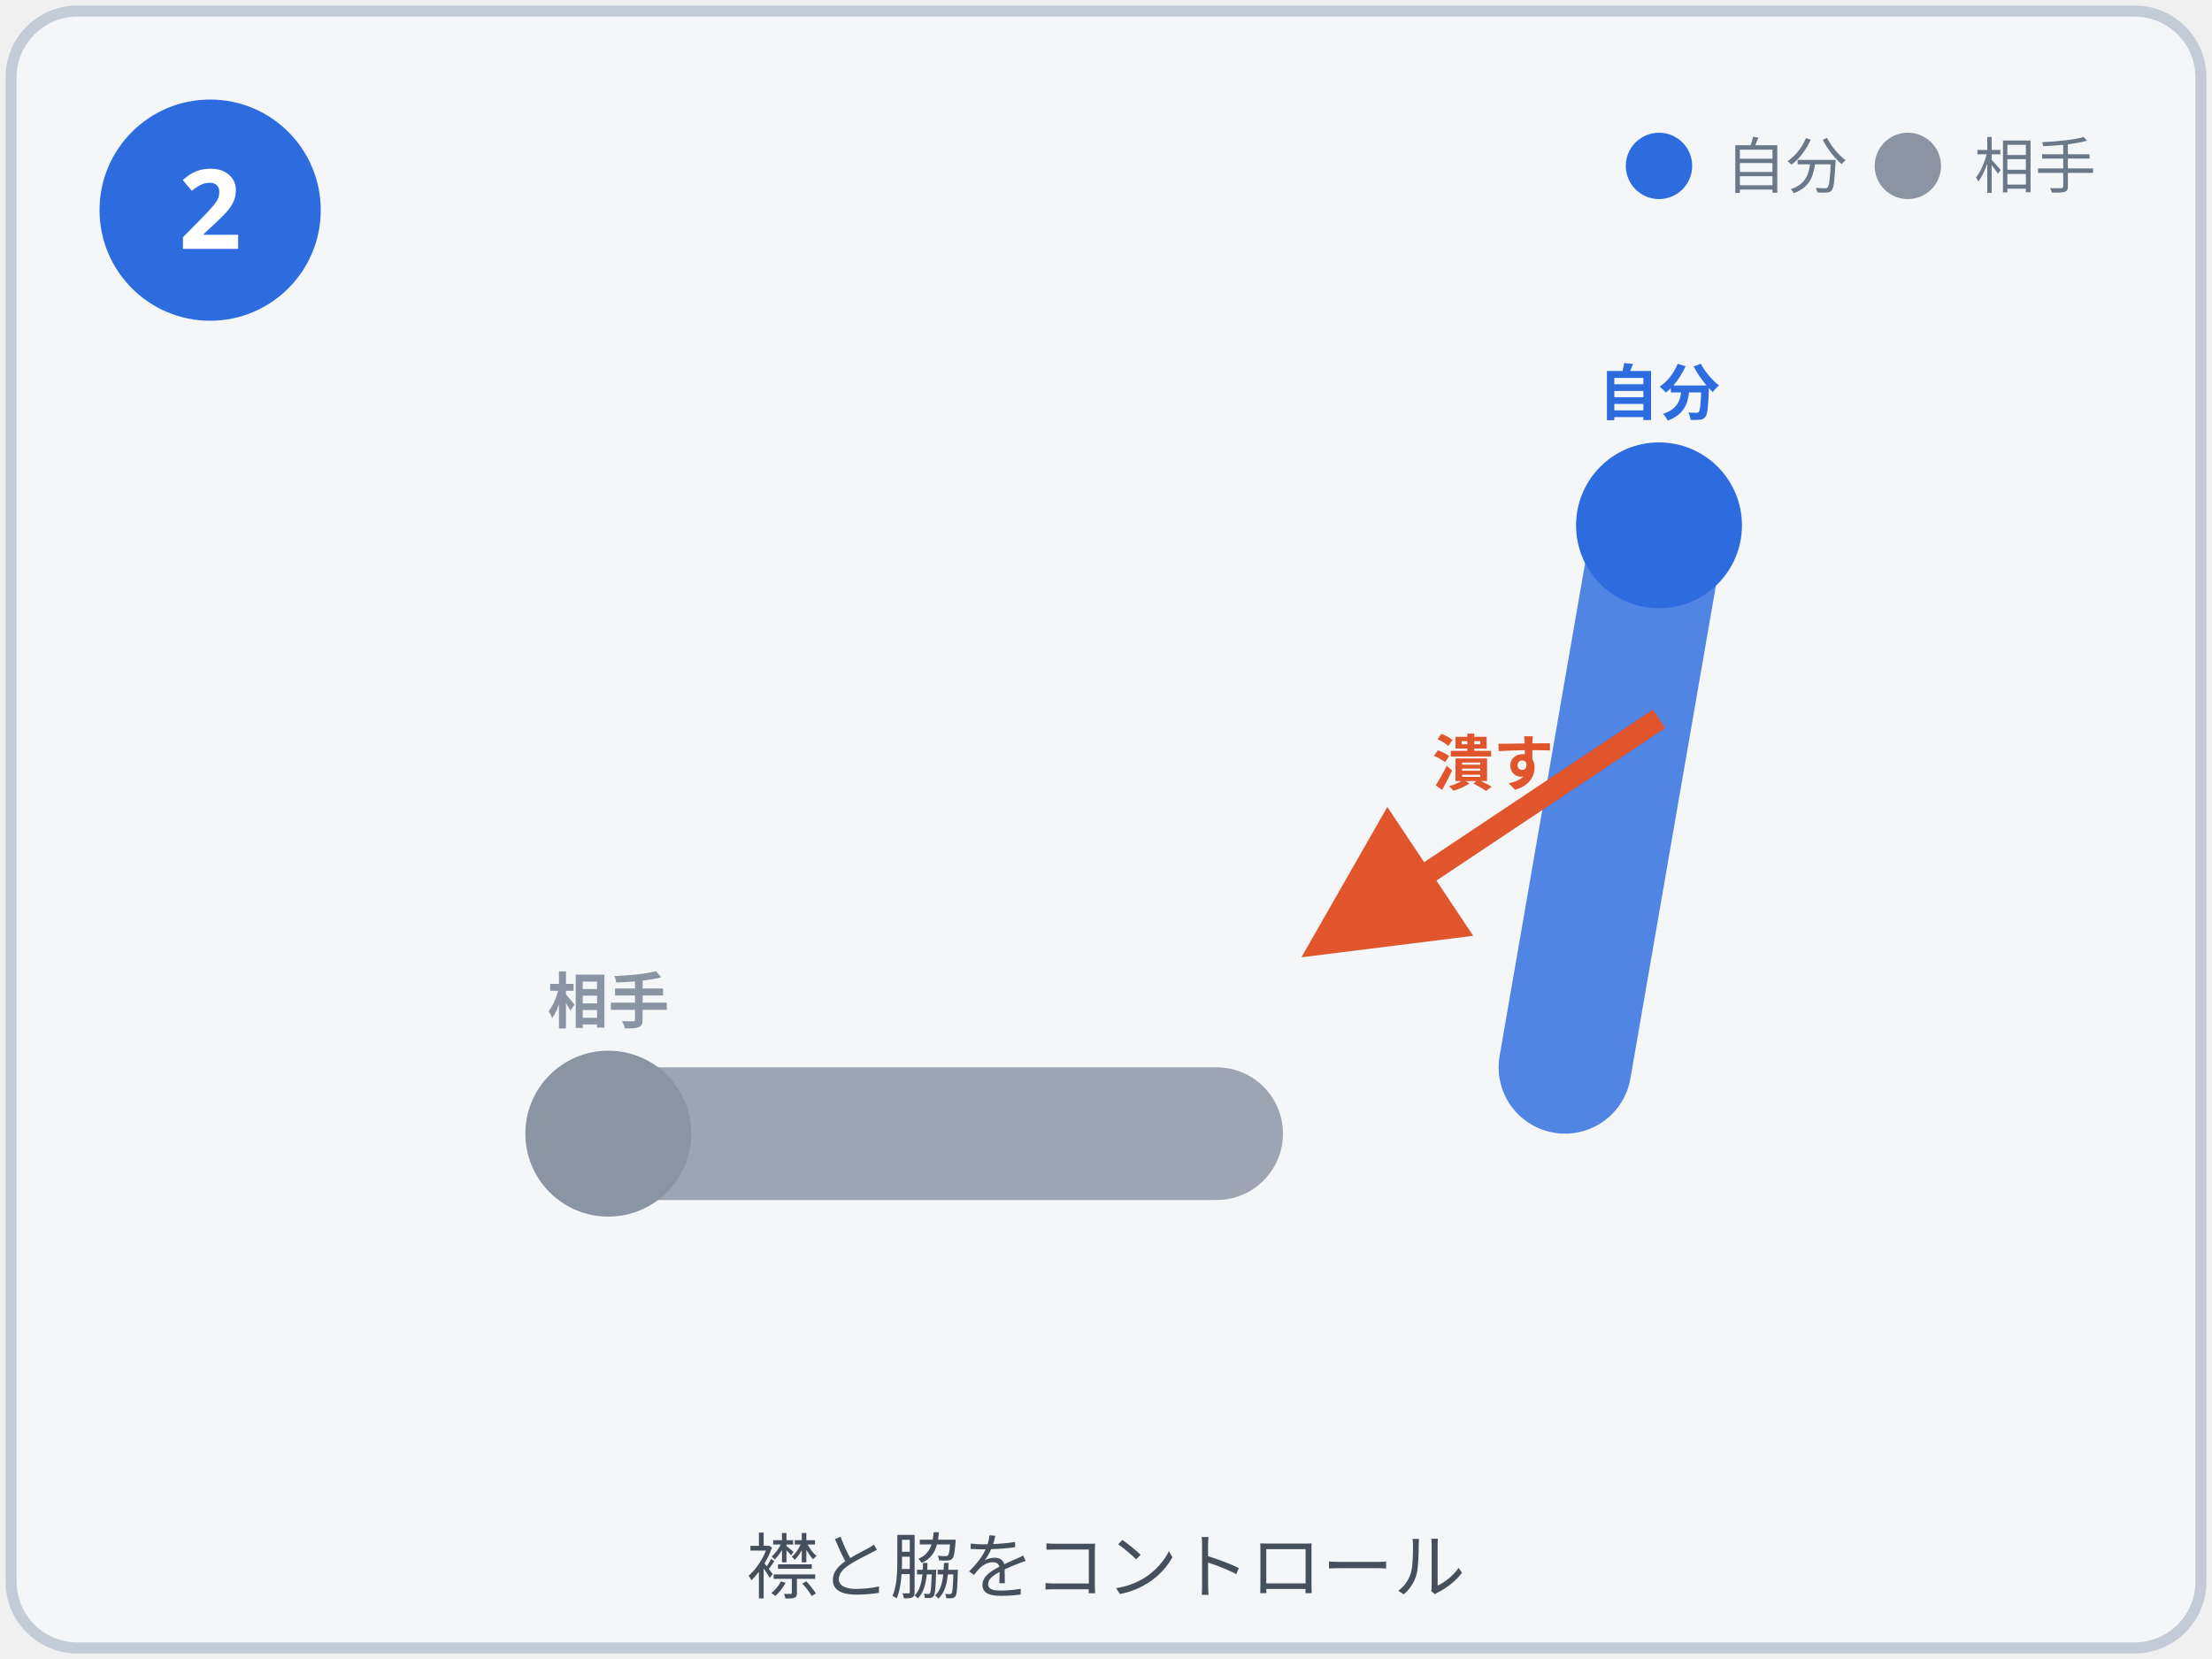
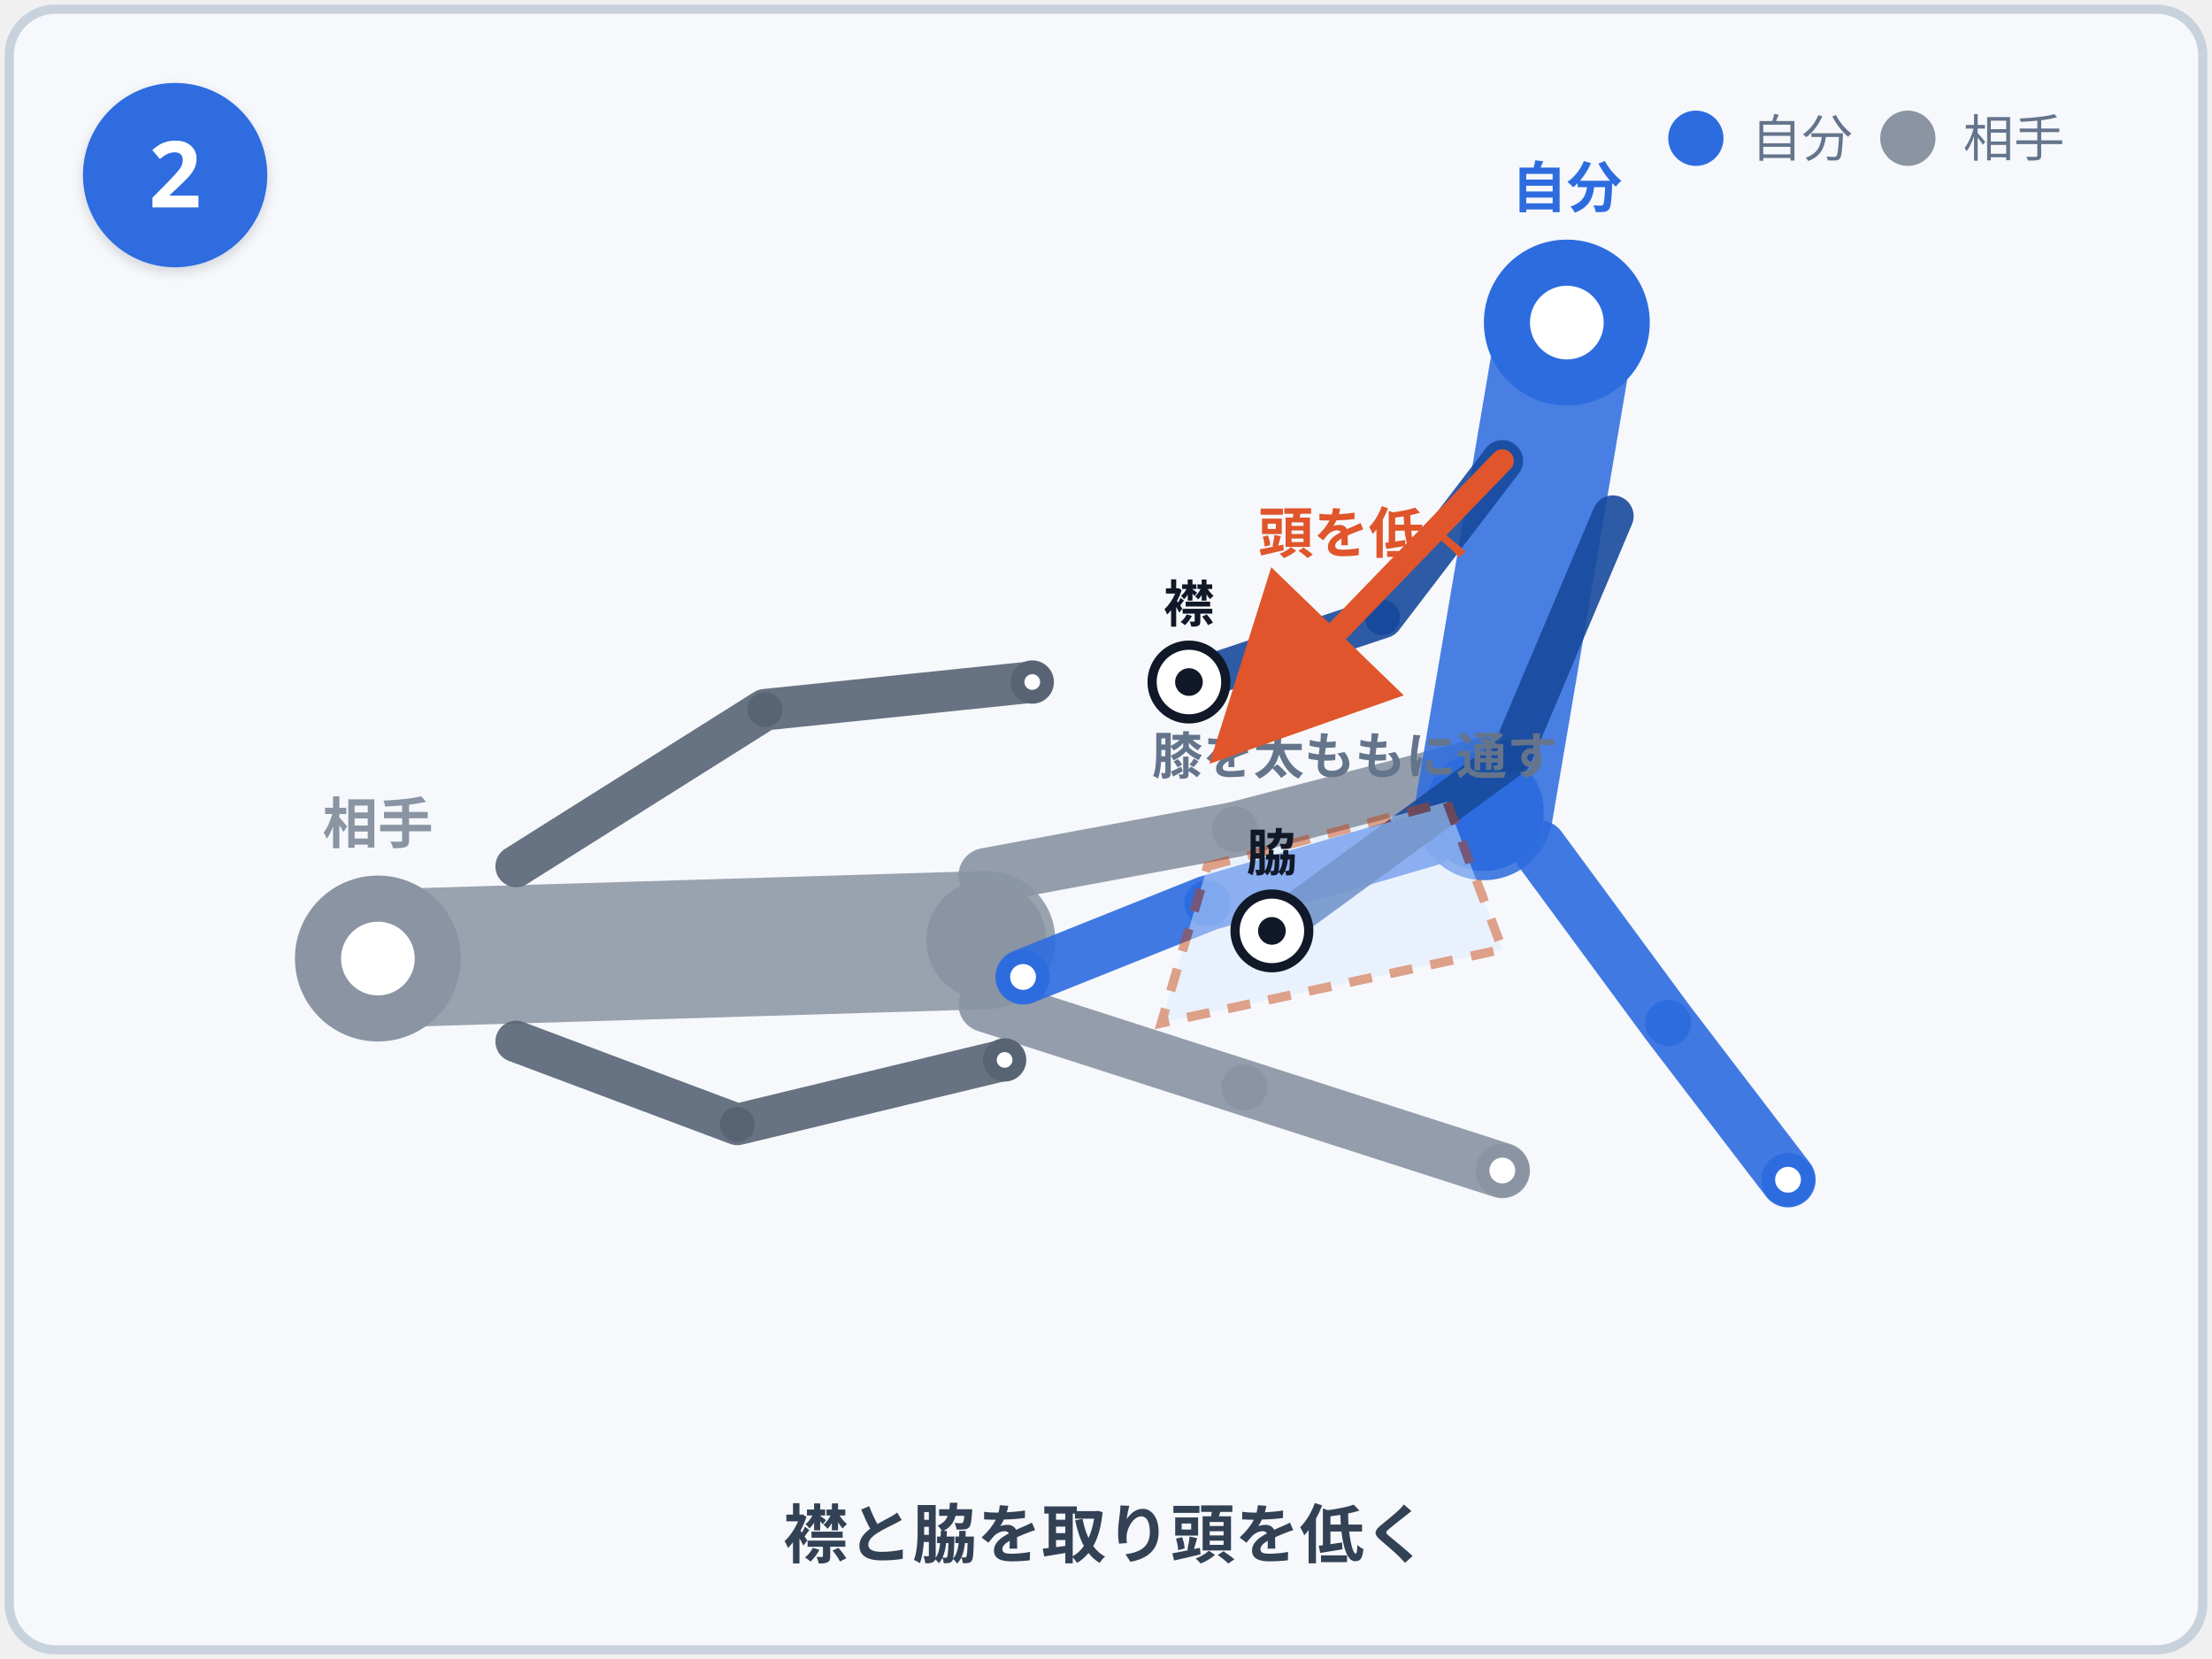
- <svg xmlns="http://www.w3.org/2000/svg" viewBox="0 0 400 300" role="img" aria-label="襟と脇をコントロール">
+ <svg xmlns="http://www.w3.org/2000/svg" viewBox="0 0 480 360" role="img" aria-label="襟と脇を取り頭を低く">
  <defs>
-     <marker id="ah" viewBox="0 0 10 10" refX="8" refY="5" markerWidth="7" markerHeight="7" orient="auto-start-reverse">
+     <marker id="ah" viewBox="0 0 10 10" refX="8" refY="5" markerWidth="8" markerHeight="8" orient="auto-start-reverse">
      <path d="M0 0L10 5L0 10z" fill="#e0552b" />
    </marker>
+     <filter id="shadow" x="-10%" y="-10%" width="120%" height="120%">
+       <feDropShadow dx="0" dy="1" stdDeviation="1.2" flood-color="#0f172a" flood-opacity=".15" />
+     </filter>
  </defs>
-   <rect x="2" y="2" width="396" height="296" rx="12" fill="#f4f6f8" stroke="#c3ccd6" stroke-width="2" />
-   <circle cx="38" cy="38" r="20" fill="#2d6cdf" />
-   <text x="38" y="45" font-family="sans-serif" font-size="20" font-weight="bold" fill="#fff" text-anchor="middle">2</text>
+   <rect x="2" y="2" width="476" height="356" rx="10" fill="#f6f8fb" stroke="#c8d2dd" stroke-width="2" />
+   <g filter="url(#shadow)">
+     <circle cx="38" cy="38" r="20" fill="#2d6cdf" />
+     <text x="38" y="45" font-family="sans-serif" font-size="20" font-weight="bold" fill="#fff" text-anchor="middle">2</text>
+   </g>
  <g>
-     <circle cx="300" cy="30" r="6" fill="#2d6cdf" />
-     <text x="312" y="34" font-family="sans-serif" font-size="11" fill="#6b7888">自分</text>
-     <circle cx="345" cy="30" r="6" fill="#8a94a3" />
-     <text x="357" y="34" font-family="sans-serif" font-size="11" fill="#6b7888">相手</text>
+     <circle cx="368" cy="30" r="6" fill="#2d6cdf" />
+     <text x="380" y="34" font-family="sans-serif" font-size="11" fill="#64748b">自分</text>
+     <circle cx="414" cy="30" r="6" fill="#8a94a3" />
+     <text x="426" y="34" font-family="sans-serif" font-size="11" fill="#64748b">相手</text>
  </g>
-   <line x1="110" y1="205" x2="220" y2="205" stroke="#8a94a3" stroke-width="24" stroke-linecap="round" opacity="0.82" />
-   <circle cx="110" cy="205" r="15" fill="#8a94a3" />
-   <text x="110" y="185" font-family="sans-serif" font-size="11" font-weight="bold" fill="#8a94a3" text-anchor="middle">相手</text>
-   <line x1="300" y1="95" x2="283" y2="193" stroke="#2d6cdf" stroke-width="24" stroke-linecap="round" opacity="0.82" />
-   <circle cx="300" cy="95" r="15" fill="#2d6cdf" />
-   <text x="300" y="75" font-family="sans-serif" font-size="11" font-weight="bold" fill="#2d6cdf" text-anchor="middle">自分</text>
-   <line x1="300" y1="130" x2="240" y2="170" stroke="#e0552b" stroke-width="4" marker-end="url(#ah)" />
-   <text x="270" y="142" font-family="sans-serif" font-size="11" font-weight="bold" fill="#e0552b" text-anchor="middle">潰す</text>
-   <text x="200" y="288" font-family="sans-serif" font-size="13" fill="#46505c" text-anchor="middle">襟と脇をコントロール</text>
+   <polyline points="214.0,190.0 268.0,180.0 322.0,166.0" fill="none" stroke="#8a94a3" stroke-width="12" stroke-linecap="round" stroke-linejoin="round" opacity="0.9" />
+   <circle cx="268.0" cy="180.0" r="5.0" fill="#8a94a3" stroke="none" stroke-width="0" />
+   <circle cx="322.0" cy="166.0" r="4.3" fill="#fff" stroke="#8a94a3" stroke-width="3" />
+   <polyline points="214.0,218.0 270.0,236.0 326.0,254.0" fill="none" stroke="#8a94a3" stroke-width="12" stroke-linecap="round" stroke-linejoin="round" opacity="0.9" />
+   <circle cx="270.0" cy="236.0" r="5.0" fill="#8a94a3" stroke="none" stroke-width="0" />
+   <circle cx="326.0" cy="254.0" r="4.3" fill="#fff" stroke="#8a94a3" stroke-width="3" />
+   <polyline points="82.0,208.0 214.0,204.0" fill="none" stroke="#8a94a3" stroke-width="30" stroke-linecap="round" stroke-linejoin="round" opacity="0.86" />
+   <circle cx="214.0" cy="204.0" r="13.0" fill="#8a94a3" stroke="none" stroke-width="0" />
+   <polyline points="112.0,188.0 166.0,154.0 224.0,148.0" fill="none" stroke="#586474" stroke-width="9" stroke-linecap="round" stroke-linejoin="round" opacity="0.9" />
+   <circle cx="166.0" cy="154.0" r="3.8" fill="#586474" stroke="none" stroke-width="0" />
+   <circle cx="224.0" cy="148.0" r="3.2" fill="#fff" stroke="#586474" stroke-width="3" />
+   <polyline points="112.0,226.0 160.0,244.0 218.0,230.0" fill="none" stroke="#586474" stroke-width="9" stroke-linecap="round" stroke-linejoin="round" opacity="0.9" />
+   <circle cx="160.0" cy="244.0" r="3.8" fill="#586474" stroke="none" stroke-width="0" />
+   <circle cx="218.0" cy="230.0" r="3.2" fill="#fff" stroke="#586474" stroke-width="3" />
+   <circle cx="82.0" cy="208.0" r="18.0" fill="#8a94a3" stroke="none" stroke-width="0" />
+   <circle cx="82.0" cy="208.0" r="8.0" fill="#ffffff" stroke="none" stroke-width="0" />
+   <text x="82.0" y="183.0" font-family="sans-serif" font-size="12" font-weight="700" fill="#8a94a3" text-anchor="middle">相手</text>
+   <polyline points="310.0,182.0 262.0,196.0 222.0,212.0" fill="none" stroke="#2d6cdf" stroke-width="12" stroke-linecap="round" stroke-linejoin="round" opacity="0.9" />
+   <circle cx="262.0" cy="196.0" r="5.0" fill="#2d6cdf" stroke="none" stroke-width="0" />
+   <circle cx="222.0" cy="212.0" r="4.3" fill="#fff" stroke="#2d6cdf" stroke-width="3" />
+   <polyline points="334.0,184.0 362.0,222.0 388.0,256.0" fill="none" stroke="#2d6cdf" stroke-width="12" stroke-linecap="round" stroke-linejoin="round" opacity="0.9" />
+   <circle cx="362.0" cy="222.0" r="5.0" fill="#2d6cdf" stroke="none" stroke-width="0" />
+   <circle cx="388.0" cy="256.0" r="4.3" fill="#fff" stroke="#2d6cdf" stroke-width="3" />
+   <polyline points="340.0,70.0 322.0,176.0" fill="none" stroke="#2d6cdf" stroke-width="30" stroke-linecap="round" stroke-linejoin="round" opacity="0.86" />
+   <circle cx="322.0" cy="176.0" r="13.0" fill="#2d6cdf" stroke="none" stroke-width="0" />
+   <polyline points="326.0,100.0 300.0,134.0 258.0,148.0" fill="none" stroke="#174a9c" stroke-width="9" stroke-linecap="round" stroke-linejoin="round" opacity="0.9" />
+   <circle cx="300.0" cy="134.0" r="3.8" fill="#174a9c" stroke="none" stroke-width="0" />
+   <circle cx="258.0" cy="148.0" r="3.2" fill="#fff" stroke="#174a9c" stroke-width="3" />
+   <polyline points="350.0,112.0 328.0,164.0 276.0,202.0" fill="none" stroke="#174a9c" stroke-width="9" stroke-linecap="round" stroke-linejoin="round" opacity="0.9" />
+   <circle cx="328.0" cy="164.0" r="3.8" fill="#174a9c" stroke="none" stroke-width="0" />
+   <circle cx="276.0" cy="202.0" r="3.2" fill="#fff" stroke="#174a9c" stroke-width="3" />
+   <circle cx="340.0" cy="70.0" r="18.0" fill="#2d6cdf" stroke="none" stroke-width="0" />
+   <circle cx="340.0" cy="70.0" r="8.0" fill="#ffffff" stroke="none" stroke-width="0" />
+   <text x="340.0" y="45.0" font-family="sans-serif" font-size="12" font-weight="700" fill="#2d6cdf" text-anchor="middle">自分</text>
+   <polygon points="262.0,188.0 314.0,174.0 326.0,206.0 252.0,222.0" fill="#dbeafe" opacity="0.48" stroke="#c2410c" stroke-width="2" stroke-dasharray="5 4" />
+   <text x="294.0" y="168.0" font-family="sans-serif" font-size="11" font-weight="700" fill="#64748b" text-anchor="middle">膝を太ももに通す</text>
+   <circle cx="258.0" cy="148.0" r="8.0" fill="#fff" stroke="#111827" stroke-width="2" />
+   <circle cx="258.0" cy="148.0" r="3.0" fill="#111827" stroke="none" stroke-width="0" />
+   <text x="258.0" y="135.0" font-family="sans-serif" font-size="11" font-weight="700" fill="#111827" text-anchor="middle">襟</text>
+   <circle cx="276.0" cy="202.0" r="8.0" fill="#fff" stroke="#111827" stroke-width="2" />
+   <circle cx="276.0" cy="202.0" r="3.0" fill="#111827" stroke="none" stroke-width="0" />
+   <text x="276.0" y="189.0" font-family="sans-serif" font-size="11" font-weight="700" fill="#111827" text-anchor="middle">脇</text>
+   <line x1="326.0" y1="100.0" x2="268.0" y2="160.0" stroke="#e0552b" stroke-width="5" stroke-linecap="round" marker-end="url(#ah)" />
+   <text x="297.0" y="120.0" font-family="sans-serif" font-size="12" font-weight="700" fill="#e0552b" text-anchor="middle">頭を低く</text>
+   <text x="240" y="338" font-family="sans-serif" font-size="14" font-weight="700" fill="#334155" text-anchor="middle">襟と脇を取り頭を低く</text>
</svg>
